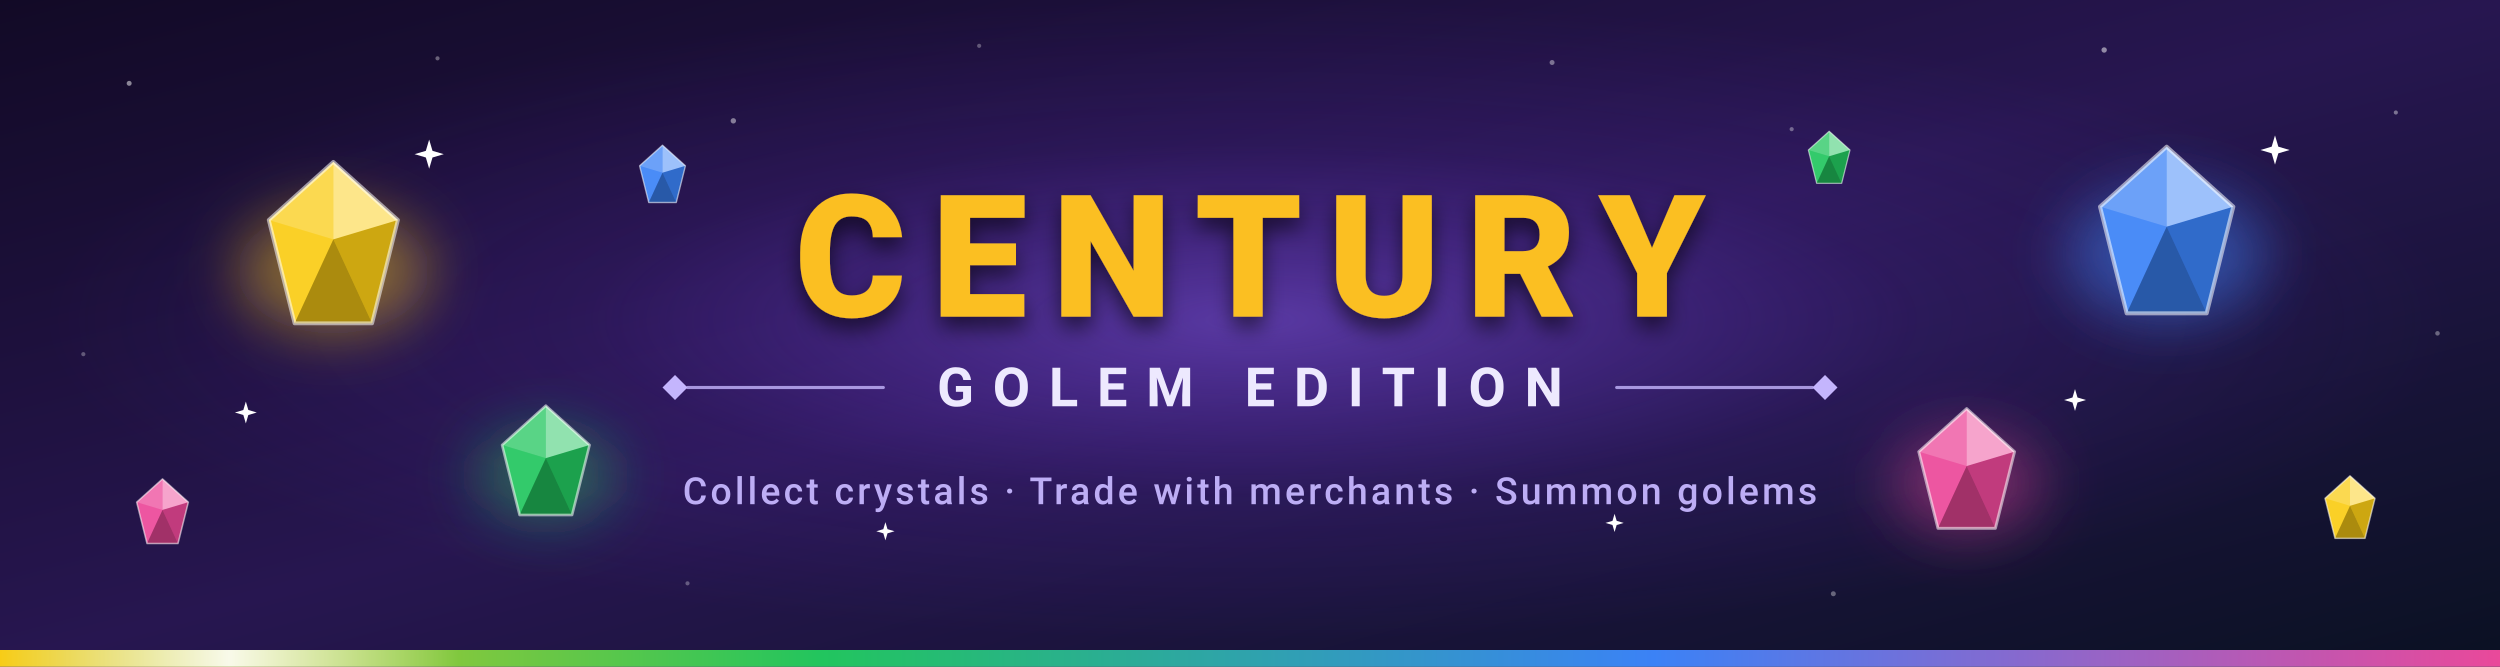
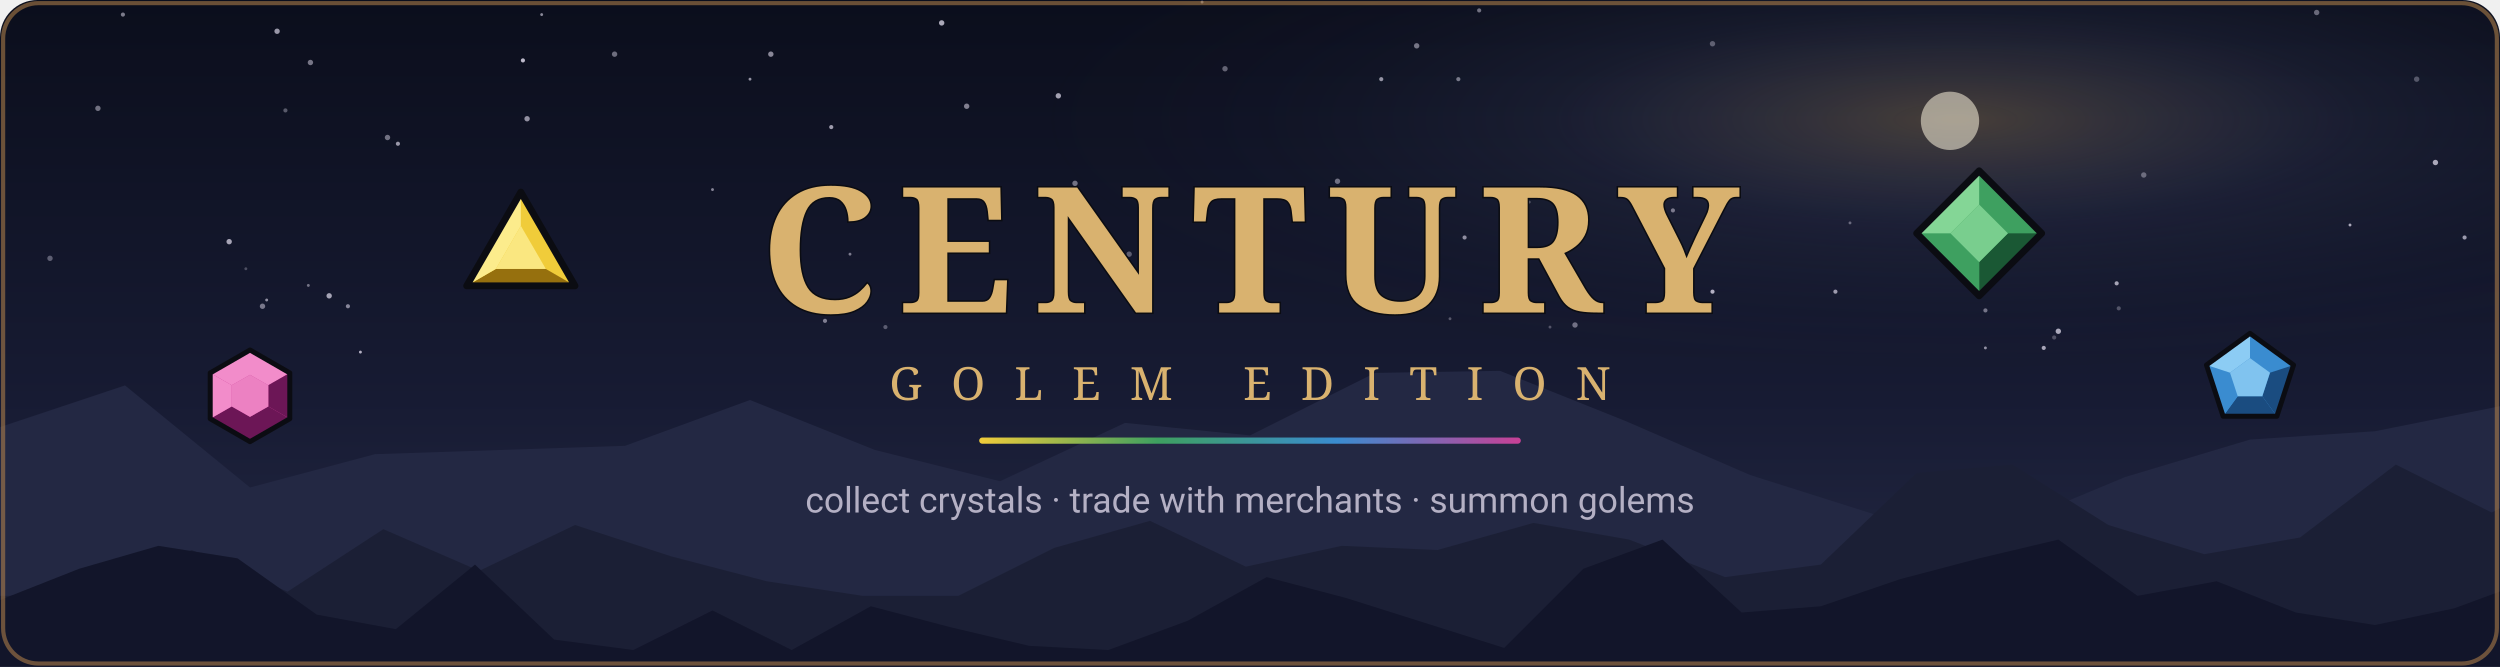
<svg xmlns="http://www.w3.org/2000/svg" width="1200" height="320" viewBox="0 0 1200 320" role="img" aria-label="Century: Golem Edition — collect crystals, trade with merchants, summon golems">
  <defs>
-     <linearGradient id="bg" x1="0" y1="0" x2="1" y2="1">
-       <stop offset="0" stop-color="#120a26" />
-       <stop offset="0.5" stop-color="#271650" />
-       <stop offset="1" stop-color="#0a1122" />
+     <linearGradient id="sky" x1="0" y1="0" x2="0" y2="1">
+       <stop offset="0" stop-color="#0b0e1c" />
+       <stop offset=".6" stop-color="#171b33" />
+       <stop offset="1" stop-color="#262b47" />
    </linearGradient>
-     <radialGradient id="halo" cx="50%" cy="48%" r="48%">
-       <stop offset="0" stop-color="#8b5cf6" stop-opacity="0.5" />
-       <stop offset="0.55" stop-color="#7c3aed" stop-opacity="0.12" />
-       <stop offset="1" stop-color="#7c3aed" stop-opacity="0" />
+     <radialGradient id="moon" cx="78%" cy="18%" r="40%">
+       <stop offset="0" stop-color="#d9b26f" stop-opacity=".28" />
+       <stop offset=".4" stop-color="#8c96c8" stop-opacity=".08" />
+       <stop offset="1" stop-color="#000" stop-opacity="0" />
    </radialGradient>
-     <linearGradient id="gold" gradientUnits="userSpaceOnUse" x1="0" y1="0" x2="320" y2="0">
-       <stop offset="0" stop-color="#fbbf24" />
-       <stop offset="0.42" stop-color="#fde68a" />
-       <stop offset="0.5" stop-color="#fffbeb" />
-       <stop offset="0.58" stop-color="#fde68a" />
-       <stop offset="1" stop-color="#fbbf24" />
-       <animateTransform attributeName="gradientTransform" type="translate" values="-360 0;1240 0" dur="5s" repeatCount="indefinite" />
+     <linearGradient id="bronze" gradientUnits="userSpaceOnUse" x1="0" y1="0" x2="360" y2="0">
+       <stop offset="0" stop-color="#d9b26f" />
+       <stop offset=".45" stop-color="#f1dfb5" />
+       <stop offset=".5" stop-color="#fffaf0" />
+       <stop offset=".55" stop-color="#f1dfb5" />
+       <stop offset="1" stop-color="#d9b26f" />
+       <animateTransform attributeName="gradientTransform" type="translate" values="-400 0;1300 0" dur="6s" repeatCount="indefinite" />
    </linearGradient>
    <linearGradient id="bar" x1="0" x2="1">
-       <stop offset="0" stop-color="#facc15" />
-       <stop offset="0.33" stop-color="#22c55e" />
-       <stop offset="0.66" stop-color="#3b82f6" />
-       <stop offset="1" stop-color="#ec4899" />
+       <stop offset="0" stop-color="#f0cc3a" />
+       <stop offset=".33" stop-color="#3ea060" />
+       <stop offset=".66" stop-color="#3a8cd0" />
+       <stop offset="1" stop-color="#c84096" />
    </linearGradient>
-     <linearGradient id="sheen" gradientUnits="userSpaceOnUse" x1="0" y1="0" x2="220" y2="0">
-       <stop offset="0" stop-color="#fff" stop-opacity="0" />
-       <stop offset="0.5" stop-color="#fff" stop-opacity="0.9" />
-       <stop offset="1" stop-color="#fff" stop-opacity="0" />
-       <animateTransform attributeName="gradientTransform" type="translate" values="-240 0;1240 0" dur="3.6s" repeatCount="indefinite" />
-     </linearGradient>
-     <filter id="shadow" x="-10%" y="-30%" width="120%" height="160%">
-       <feDropShadow dx="0" dy="5" stdDeviation="5" flood-color="#000" flood-opacity="0.6" />
-     </filter>
-     <filter id="blur" x="-50%" y="-50%" width="200%" height="200%">
-       <feGaussianBlur stdDeviation="14" />
-     </filter>
-     <symbol id="gem" viewBox="-24 -28 48 56" overflow="visible">
-       <path d="M0-26 20-8 12 24-12 24-20-8Z" fill="currentColor" />
-       <path d="M0-26 20-8 0-2Z" fill="#fff" fill-opacity="0.5" />
-       <path d="M0-26-20-8 0-2Z" fill="#fff" fill-opacity="0.25" />
-       <path d="M20-8 12 24 0-2Z" fill="#000" fill-opacity="0.18" />
-       <path d="M-20-8-12 24 0-2Z" fill="#fff" fill-opacity="0.08" />
-       <path d="M-12 24 12 24 0-2Z" fill="#000" fill-opacity="0.32" />
-       <path d="M0-26 20-8 12 24-12 24-20-8Z" fill="none" stroke="#fff" stroke-opacity="0.55" stroke-width="1.2" stroke-linejoin="round" />
-     </symbol>
-     <symbol id="spark" viewBox="-8 -8 16 16" overflow="visible">
-       <path d="M0-7 1.6-1.6 7 0 1.6 1.6 0 7-1.6 1.6-7 0-1.6-1.6Z" fill="#fff" />
-     </symbol>
  </defs>
-   <style>
-     .g { transform-box: fill-box; transform-origin: center; animation: float 6s ease-in-out infinite; }
-     .g2 { animation-duration: 7s; animation-delay: -2s; }
-     .g3 { animation-duration: 5.5s; animation-delay: -1s; }
-     .g4 { animation-duration: 6.5s; animation-delay: -3.2s; }
-     .g5 { animation-duration: 8s; animation-delay: -4.4s; }
-     @keyframes float {
-       0%, 100% { transform: translateY(0) rotate(-5deg); }
-       50% { transform: translateY(-11px) rotate(5deg); }
-     }
-     .s { transform-box: fill-box; transform-origin: center; animation: twinkle 2.8s ease-in-out infinite; }
-     .s1 { animation-delay: -0.5s; } .s2 { animation-delay: -1.1s; } .s3 { animation-delay: -1.7s; }
-     .s4 { animation-delay: -2.3s; } .s5 { animation-delay: -0.8s; } .s6 { animation-delay: -2s; }
-     @keyframes twinkle {
-       0%, 100% { opacity: 0.1; transform: scale(0.5) rotate(0deg); }
-       50% { opacity: 1; transform: scale(1) rotate(45deg); }
-     }
-     .glow { animation: pulse 4s ease-in-out infinite; }
-     @keyframes pulse { 0%, 100% { opacity: 0.55; } 50% { opacity: 0.9; } }
-     @media (prefers-reduced-motion: reduce) { * { animation: none !important; } }
-   </style>
-   <rect width="1200" height="320" fill="url(#bg)" />
-   <rect width="1200" height="320" fill="url(#halo)" />
-   <g fill="#fff">
-     <circle cx="62" cy="40" r="1.2" opacity=".5" />
-     <circle cx="210" cy="28" r="1" opacity=".35" />
-     <circle cx="352" cy="58" r="1.3" opacity=".45" />
-     <circle cx="470" cy="22" r="1" opacity=".3" />
-     <circle cx="745" cy="30" r="1.2" opacity=".4" />
-     <circle cx="860" cy="62" r="1" opacity=".35" />
-     <circle cx="1010" cy="24" r="1.3" opacity=".5" />
-     <circle cx="1150" cy="54" r="1" opacity=".4" />
-     <circle cx="40" cy="170" r="1" opacity=".3" />
-     <circle cx="1170" cy="160" r="1.1" opacity=".35" />
-     <circle cx="330" cy="280" r="1" opacity=".3" />
-     <circle cx="880" cy="285" r="1.2" opacity=".35" />
+   <rect width="1200" height="320" rx="18" fill="url(#sky)" />
+   <rect width="1200" height="320" rx="18" fill="url(#moon)" />
+   <circle cx="936" cy="58" r="14" fill="#faf2dc" opacity=".55" />
+   <circle cx="663" cy="38" r="1" fill="#e9e4f5" opacity="0.61" />
+   <circle cx="148" cy="137" r="0.7" fill="#e9e4f5" opacity="0.45" />
+   <circle cx="118" cy="129" r="0.7" fill="#e9e4f5" opacity="0.27" />
+   <circle cx="888" cy="107" r="0.7" fill="#e9e4f5" opacity="0.38" />
+   <circle cx="1128" cy="108" r="0.7" fill="#e9e4f5" opacity="0.70" />
+   <circle cx="253" cy="57" r="1.3" fill="#e9e4f5" opacity="0.60" />
+   <circle cx="126" cy="147" r="1.3" fill="#e9e4f5" opacity="0.47" />
+   <circle cx="452" cy="11" r="1.3" fill="#e9e4f5" opacity="0.72" />
+   <circle cx="593" cy="107" r="0.7" fill="#e9e4f5" opacity="0.55" />
+   <circle cx="1169" cy="78" r="1.3" fill="#e9e4f5" opacity="0.70" />
+   <circle cx="370" cy="26" r="1.3" fill="#e9e4f5" opacity="0.56" />
+   <circle cx="384" cy="95" r="0.7" fill="#e9e4f5" opacity="0.55" />
+   <circle cx="128" cy="144" r="0.7" fill="#e9e4f5" opacity="0.59" />
+   <circle cx="1016" cy="136" r="1" fill="#e9e4f5" opacity="0.68" />
+   <circle cx="953" cy="149" r="1" fill="#e9e4f5" opacity="0.45" />
+   <circle cx="508" cy="46" r="1.3" fill="#e9e4f5" opacity="0.68" />
+   <circle cx="167" cy="147" r="1" fill="#e9e4f5" opacity="0.54" />
+   <circle cx="703" cy="114" r="1" fill="#e9e4f5" opacity="0.58" />
+   <circle cx="149" cy="30" r="1.3" fill="#e9e4f5" opacity="0.48" />
+   <circle cx="700" cy="38" r="1" fill="#e9e4f5" opacity="0.48" />
+   <circle cx="158" cy="142" r="1.3" fill="#e9e4f5" opacity="0.68" />
+   <circle cx="642" cy="87" r="1.3" fill="#e9e4f5" opacity="0.44" />
+   <circle cx="1017" cy="148" r="1" fill="#e9e4f5" opacity="0.29" />
+   <circle cx="191" cy="69" r="1" fill="#e9e4f5" opacity="0.63" />
+   <circle cx="133" cy="15" r="1.3" fill="#e9e4f5" opacity="0.64" />
+   <circle cx="1183" cy="114" r="1" fill="#e9e4f5" opacity="0.64" />
+   <circle cx="710" cy="5" r="1" fill="#e9e4f5" opacity="0.45" />
+   <circle cx="239" cy="126" r="0.7" fill="#e9e4f5" opacity="0.37" />
+   <circle cx="588" cy="33" r="1.3" fill="#e9e4f5" opacity="0.39" />
+   <circle cx="800" cy="127" r="0.7" fill="#e9e4f5" opacity="0.34" />
+   <circle cx="822" cy="140" r="1" fill="#e9e4f5" opacity="0.74" />
+   <circle cx="881" cy="140" r="1" fill="#e9e4f5" opacity="0.64" />
+   <circle cx="734" cy="97" r="0.7" fill="#e9e4f5" opacity="0.33" />
+   <circle cx="360" cy="38" r="0.7" fill="#e9e4f5" opacity="0.61" />
+   <circle cx="24" cy="124" r="1.3" fill="#e9e4f5" opacity="0.35" />
+   <circle cx="577" cy="1" r="0.7" fill="#e9e4f5" opacity="0.48" />
+   <circle cx="756" cy="156" r="1.3" fill="#e9e4f5" opacity="0.43" />
+   <circle cx="257" cy="131" r="1.3" fill="#e9e4f5" opacity="0.61" />
+   <circle cx="110" cy="116" r="1.3" fill="#e9e4f5" opacity="0.69" />
+   <circle cx="803" cy="101" r="1" fill="#e9e4f5" opacity="0.47" />
+   <circle cx="986" cy="162" r="1" fill="#e9e4f5" opacity="0.28" />
+   <circle cx="137" cy="53" r="1" fill="#e9e4f5" opacity="0.34" />
+   <circle cx="696" cy="153" r="0.7" fill="#e9e4f5" opacity="0.31" />
+   <circle cx="1160" cy="38" r="1.3" fill="#e9e4f5" opacity="0.31" />
+   <circle cx="744" cy="157" r="0.7" fill="#e9e4f5" opacity="0.29" />
+   <circle cx="425" cy="157" r="1" fill="#e9e4f5" opacity="0.33" />
+   <circle cx="516" cy="88" r="1.3" fill="#e9e4f5" opacity="0.45" />
+   <circle cx="251" cy="29" r="1" fill="#e9e4f5" opacity="0.80" />
+   <circle cx="954" cy="122" r="1" fill="#e9e4f5" opacity="0.42" />
+   <circle cx="295" cy="26" r="1.3" fill="#e9e4f5" opacity="0.44" />
+   <circle cx="542" cy="122" r="1.3" fill="#e9e4f5" opacity="0.34" />
+   <circle cx="47" cy="52" r="1.3" fill="#e9e4f5" opacity="0.45" />
+   <circle cx="1112" cy="6" r="1.3" fill="#e9e4f5" opacity="0.41" />
+   <circle cx="186" cy="66" r="1.3" fill="#e9e4f5" opacity="0.45" />
+   <circle cx="342" cy="91" r="0.7" fill="#e9e4f5" opacity="0.54" />
+   <circle cx="1029" cy="84" r="1.3" fill="#e9e4f5" opacity="0.37" />
+   <circle cx="399" cy="61" r="1" fill="#e9e4f5" opacity="0.66" />
+   <circle cx="464" cy="51" r="1.3" fill="#e9e4f5" opacity="0.52" />
+   <circle cx="59" cy="7" r="1" fill="#e9e4f5" opacity="0.51" />
+   <circle cx="396" cy="154" r="1" fill="#e9e4f5" opacity="0.50" />
+   <circle cx="715" cy="93" r="0.7" fill="#e9e4f5" opacity="0.37" />
+   <circle cx="464" cy="120" r="0.7" fill="#e9e4f5" opacity="0.44" />
+   <circle cx="988" cy="159" r="1.3" fill="#e9e4f5" opacity="0.71" />
+   <circle cx="981" cy="167" r="1" fill="#e9e4f5" opacity="0.69" />
+   <circle cx="173" cy="169" r="0.7" fill="#e9e4f5" opacity="0.75" />
+   <circle cx="408" cy="122" r="0.7" fill="#e9e4f5" opacity="0.49" />
+   <circle cx="680" cy="22" r="1.3" fill="#e9e4f5" opacity="0.47" />
+   <circle cx="822" cy="21" r="1.3" fill="#e9e4f5" opacity="0.34" />
+   <circle cx="260" cy="7" r="0.7" fill="#e9e4f5" opacity="0.57" />
+   <circle cx="953" cy="167" r="0.7" fill="#e9e4f5" opacity="0.59" />
+   <path d="M-60,213 L0,205 L60,185 L120,234 L180,218 L240,216 L300,214 L360,192 L420,216 L480,231 L540,203 L600,209 L660,179 L720,178 L780,202 L840,228 L900,247 L960,254 L1020,229 L1080,211 L1140,207 L1200,195 L1260,188 L1300,320 L-100,320 Z" fill="#232843" />
+   <path d="M-46,274 L0,286 L46,286 L92,264 L138,284 L184,254 L230,274 L276,252 L322,267 L368,279 L414,286 L460,286 L506,263 L552,250 L598,272 L644,262 L690,264 L736,251 L782,259 L828,277 L874,271 L920,227 L966,223 L1012,252 L1058,266 L1104,258 L1150,223 L1196,246 L1242,222 L1288,255 L1300,320 L-100,320 Z" fill="#1b1f35" />
+   <path d="M-38,299 L0,288 L38,273 L76,262 L114,268 L152,295 L190,302 L228,271 L266,307 L304,312 L342,293 L380,312 L418,291 L456,301 L494,310 L532,312 L570,298 L608,277 L646,287 L684,299 L722,311 L760,273 L798,259 L836,294 L874,291 L912,278 L950,268 L988,259 L1026,286 L1064,279 L1102,294 L1140,300 L1178,292 L1216,278 L1254,283 L1300,320 L-100,320 Z" fill="#12152a" />
+   <g>
+     <animateTransform attributeName="transform" type="translate" values="0 0;0 -6;0 0" dur="4s" begin="0s" repeatCount="indefinite" />
+     <polygon points="250.0,92.2 276.0,137.2 224.0,137.2" fill="#f0cc3a" />
+     <polygon points="250.0,92.2 276.0,137.2 262.0,129.1 250.0,108.4" fill="#f0cc3a" />
+     <polygon points="276.0,137.2 224.0,137.2 238.0,129.1 262.0,129.1" fill="#96700e" />
+     <polygon points="224.0,137.2 250.0,92.2 250.0,108.4 238.0,129.1" fill="#fcec8c" />
+     <polygon points="250.0,108.4 262.0,129.1 238.0,129.1" fill="#fcec8c" opacity=".85" />
+     <polygon points="250.0,92.2 276.0,137.2 224.0,137.2" fill="none" stroke="#0b0c12" stroke-width="3.3" stroke-linejoin="round" />
  </g>
-   <g filter="url(#blur)" class="glow">
-     <ellipse cx="160" cy="130" rx="46" ry="30" fill="#facc15" opacity=".45" />
-     <ellipse cx="262" cy="228" rx="34" ry="22" fill="#22c55e" opacity=".45" />
-     <ellipse cx="1040" cy="122" rx="48" ry="32" fill="#3b82f6" opacity=".5" />
-     <ellipse cx="944" cy="232" rx="36" ry="24" fill="#ec4899" opacity=".45" />
+   <g>
+     <animateTransform attributeName="transform" type="translate" values="0 0;0 -6;0 0" dur="4s" begin="0.6s" repeatCount="indefinite" />
+     <polygon points="950.0,82.0 980.0,112.0 950.0,142.0 920.0,112.0" fill="#3ea060" />
+     <polygon points="950.0,82.0 980.0,112.0 963.8,112.0 950.0,98.2" fill="#3ea060" />
+     <polygon points="980.0,112.0 950.0,142.0 950.0,125.8 963.8,112.0" fill="#1a5834" />
+     <polygon points="950.0,142.0 920.0,112.0 936.2,112.0 950.0,125.8" fill="#3ea060" />
+     <polygon points="920.0,112.0 950.0,82.0 950.0,98.2 936.2,112.0" fill="#84d696" />
+     <polygon points="950.0,98.2 963.8,112.0 950.0,125.8 936.2,112.0" fill="#84d696" opacity=".85" />
+     <polygon points="950.0,82.0 980.0,112.0 950.0,142.0 920.0,112.0" fill="none" stroke="#0b0c12" stroke-width="3.3" stroke-linejoin="round" />
  </g>
-   <g transform="translate(160 118) scale(1.55)">
-     <g class="g">
-       <use href="#gem" x="-24" y="-28" width="48" height="56" color="#facc15" />
-     </g>
+   <g>
+     <animateTransform attributeName="transform" type="translate" values="0 0;0 -6;0 0" dur="4s" begin="1.2s" repeatCount="indefinite" />
+     <polygon points="1080.0,160.0 1100.9,175.2 1092.9,199.8 1067.1,199.8 1059.1,175.2" fill="#3a8cd0" />
+     <polygon points="1080.0,160.0 1100.9,175.2 1089.6,178.9 1080.0,171.9" fill="#3a8cd0" />
+     <polygon points="1100.9,175.2 1092.9,199.8 1085.9,190.2 1089.6,178.9" fill="#1a4c80" />
+     <polygon points="1092.9,199.8 1067.1,199.8 1074.1,190.2 1085.9,190.2" fill="#1a4c80" />
+     <polygon points="1067.1,199.8 1059.1,175.2 1070.4,178.9 1074.1,190.2" fill="#3a8cd0" />
+     <polygon points="1059.1,175.2 1080.0,160.0 1080.0,171.9 1070.4,178.9" fill="#8cccf4" />
+     <polygon points="1080.0,171.9 1089.6,178.9 1085.9,190.2 1074.1,190.2 1070.4,178.9" fill="#8cccf4" opacity=".85" />
+     <polygon points="1080.0,160.0 1100.9,175.2 1092.9,199.8 1067.1,199.8 1059.1,175.2" fill="none" stroke="#0b0c12" stroke-width="2.4" stroke-linejoin="round" />
  </g>
-   <g transform="translate(262 222) scale(1.05)">
-     <g class="g g2">
-       <use href="#gem" x="-24" y="-28" width="48" height="56" color="#22c55e" />
-     </g>
+   <g>
+     <animateTransform attributeName="transform" type="translate" values="0 0;0 -6;0 0" dur="4s" begin="1.8s" repeatCount="indefinite" />
+     <polygon points="120.0,168.0 139.1,179.0 139.1,201.0 120.0,212.0 100.9,201.0 100.9,179.0" fill="#c84096" />
+     <polygon points="120.0,168.0 139.1,179.0 128.8,184.9 120.0,179.9" fill="#f28cca" />
+     <polygon points="139.1,179.0 139.1,201.0 128.8,195.1 128.8,184.9" fill="#6c1656" />
+     <polygon points="139.1,201.0 120.0,212.0 120.0,200.1 128.8,195.1" fill="#6c1656" />
+     <polygon points="120.0,212.0 100.9,201.0 111.2,195.1 120.0,200.1" fill="#6c1656" />
+     <polygon points="100.9,201.0 100.9,179.0 111.2,184.9 111.2,195.1" fill="#f28cca" />
+     <polygon points="100.9,179.0 120.0,168.0 120.0,179.9 111.2,184.9" fill="#f28cca" />
+     <polygon points="120.0,179.9 128.8,184.9 128.8,195.1 120.0,200.1 111.2,195.1 111.2,184.9" fill="#f28cca" opacity=".85" />
+     <polygon points="120.0,168.0 139.1,179.0 139.1,201.0 120.0,212.0 100.9,201.0 100.9,179.0" fill="none" stroke="#0b0c12" stroke-width="2.4" stroke-linejoin="round" />
  </g>
-   <g transform="translate(1040 112) scale(1.6)">
-     <g class="g g3">
-       <use href="#gem" x="-24" y="-28" width="48" height="56" color="#3b82f6" />
-     </g>
-   </g>
-   <g transform="translate(944 226) scale(1.15)">
-     <g class="g g4">
-       <use href="#gem" x="-24" y="-28" width="48" height="56" color="#ec4899" />
-     </g>
-   </g>
-   <g transform="translate(78 246) scale(.62)">
-     <g class="g g5">
-       <use href="#gem" x="-24" y="-28" width="48" height="56" color="#ec4899" />
-     </g>
-   </g>
-   <g transform="translate(318 84) scale(.55)">
-     <g class="g g4">
-       <use href="#gem" x="-24" y="-28" width="48" height="56" color="#3b82f6" />
-     </g>
-   </g>
-   <g transform="translate(1128 244) scale(.6)">
-     <g class="g g2">
-       <use href="#gem" x="-24" y="-28" width="48" height="56" color="#facc15" />
-     </g>
-   </g>
-   <g transform="translate(878 76) scale(.5)">
-     <g class="g g5">
-       <use href="#gem" x="-24" y="-28" width="48" height="56" color="#22c55e" />
-     </g>
-   </g>
-   <use href="#spark" class="s s1" x="198" y="66" width="16" height="16" />
-   <use href="#spark" class="s s2" x="112" y="192" width="12" height="12" />
-   <use href="#spark" class="s s3" x="1084" y="64" width="16" height="16" />
-   <use href="#spark" class="s s4" x="990" y="186" width="12" height="12" />
-   <use href="#spark" class="s s5" x="420" y="250" width="10" height="10" />
-   <use href="#spark" class="s s6" x="770" y="246" width="10" height="10" />
-   <g font-family="'Segoe UI', Ubuntu, Roboto, 'Helvetica Neue', Arial, sans-serif" text-anchor="middle">
-     <text x="600" y="152" font-size="82" font-weight="900" letter-spacing="12" fill="url(#gold)" filter="url(#shadow)">CENTURY</text>
-     <g stroke="#c4b5fd" stroke-width="1.5" stroke-linecap="round" opacity=".8">
-       <line x1="330" y1="186" x2="424" y2="186" />
-       <line x1="776" y1="186" x2="870" y2="186" />
-     </g>
-     <path d="M318 186l6-6 6 6-6 6zM870 186l6-6 6 6-6 6z" fill="#c4b5fd" />
-     <text x="600" y="195" font-size="26" font-weight="700" letter-spacing="9" fill="#ede9fe">GOLEM EDITION</text>
-     <text x="600" y="242" font-size="18" font-weight="500" letter-spacing="1.5" fill="#c4b5fd" opacity=".95">Collect crystals  ·  Trade with merchants  ·  Summon golems</text>
-   </g>
-   <rect x="0" y="312" width="1200" height="8" fill="url(#bar)" />
-   <rect x="0" y="312" width="1200" height="8" fill="url(#sheen)" />
+   <text x="600" y="150" text-anchor="middle" font-family="Cinzel, 'Trajan Pro', 'Cormorant SC', Georgia, serif" font-weight="700" font-size="84" letter-spacing="10" fill="url(#bronze)" stroke="#0b0c12" stroke-width="1.5" paint-order="stroke">CENTURY</text>
+   <text x="600" y="192" text-anchor="middle" font-family="Cinzel, 'Trajan Pro', Georgia, serif" font-size="22" letter-spacing="14" fill="#d9b26f">GOLEM EDITION</text>
+   <rect x="470" y="210" width="260" height="3" rx="1.5" fill="url(#bar)" />
+   <text x="600" y="246" text-anchor="middle" font-family="'Segoe UI', system-ui, -apple-system, Roboto, sans-serif" font-size="17" fill="#b4b0c4">collect crystals · trade with merchants · summon golems</text>
+   <rect x="1.5" y="1.5" width="1197" height="317" rx="17" fill="none" stroke="#b8864b" stroke-opacity=".55" stroke-width="2" />
</svg>
